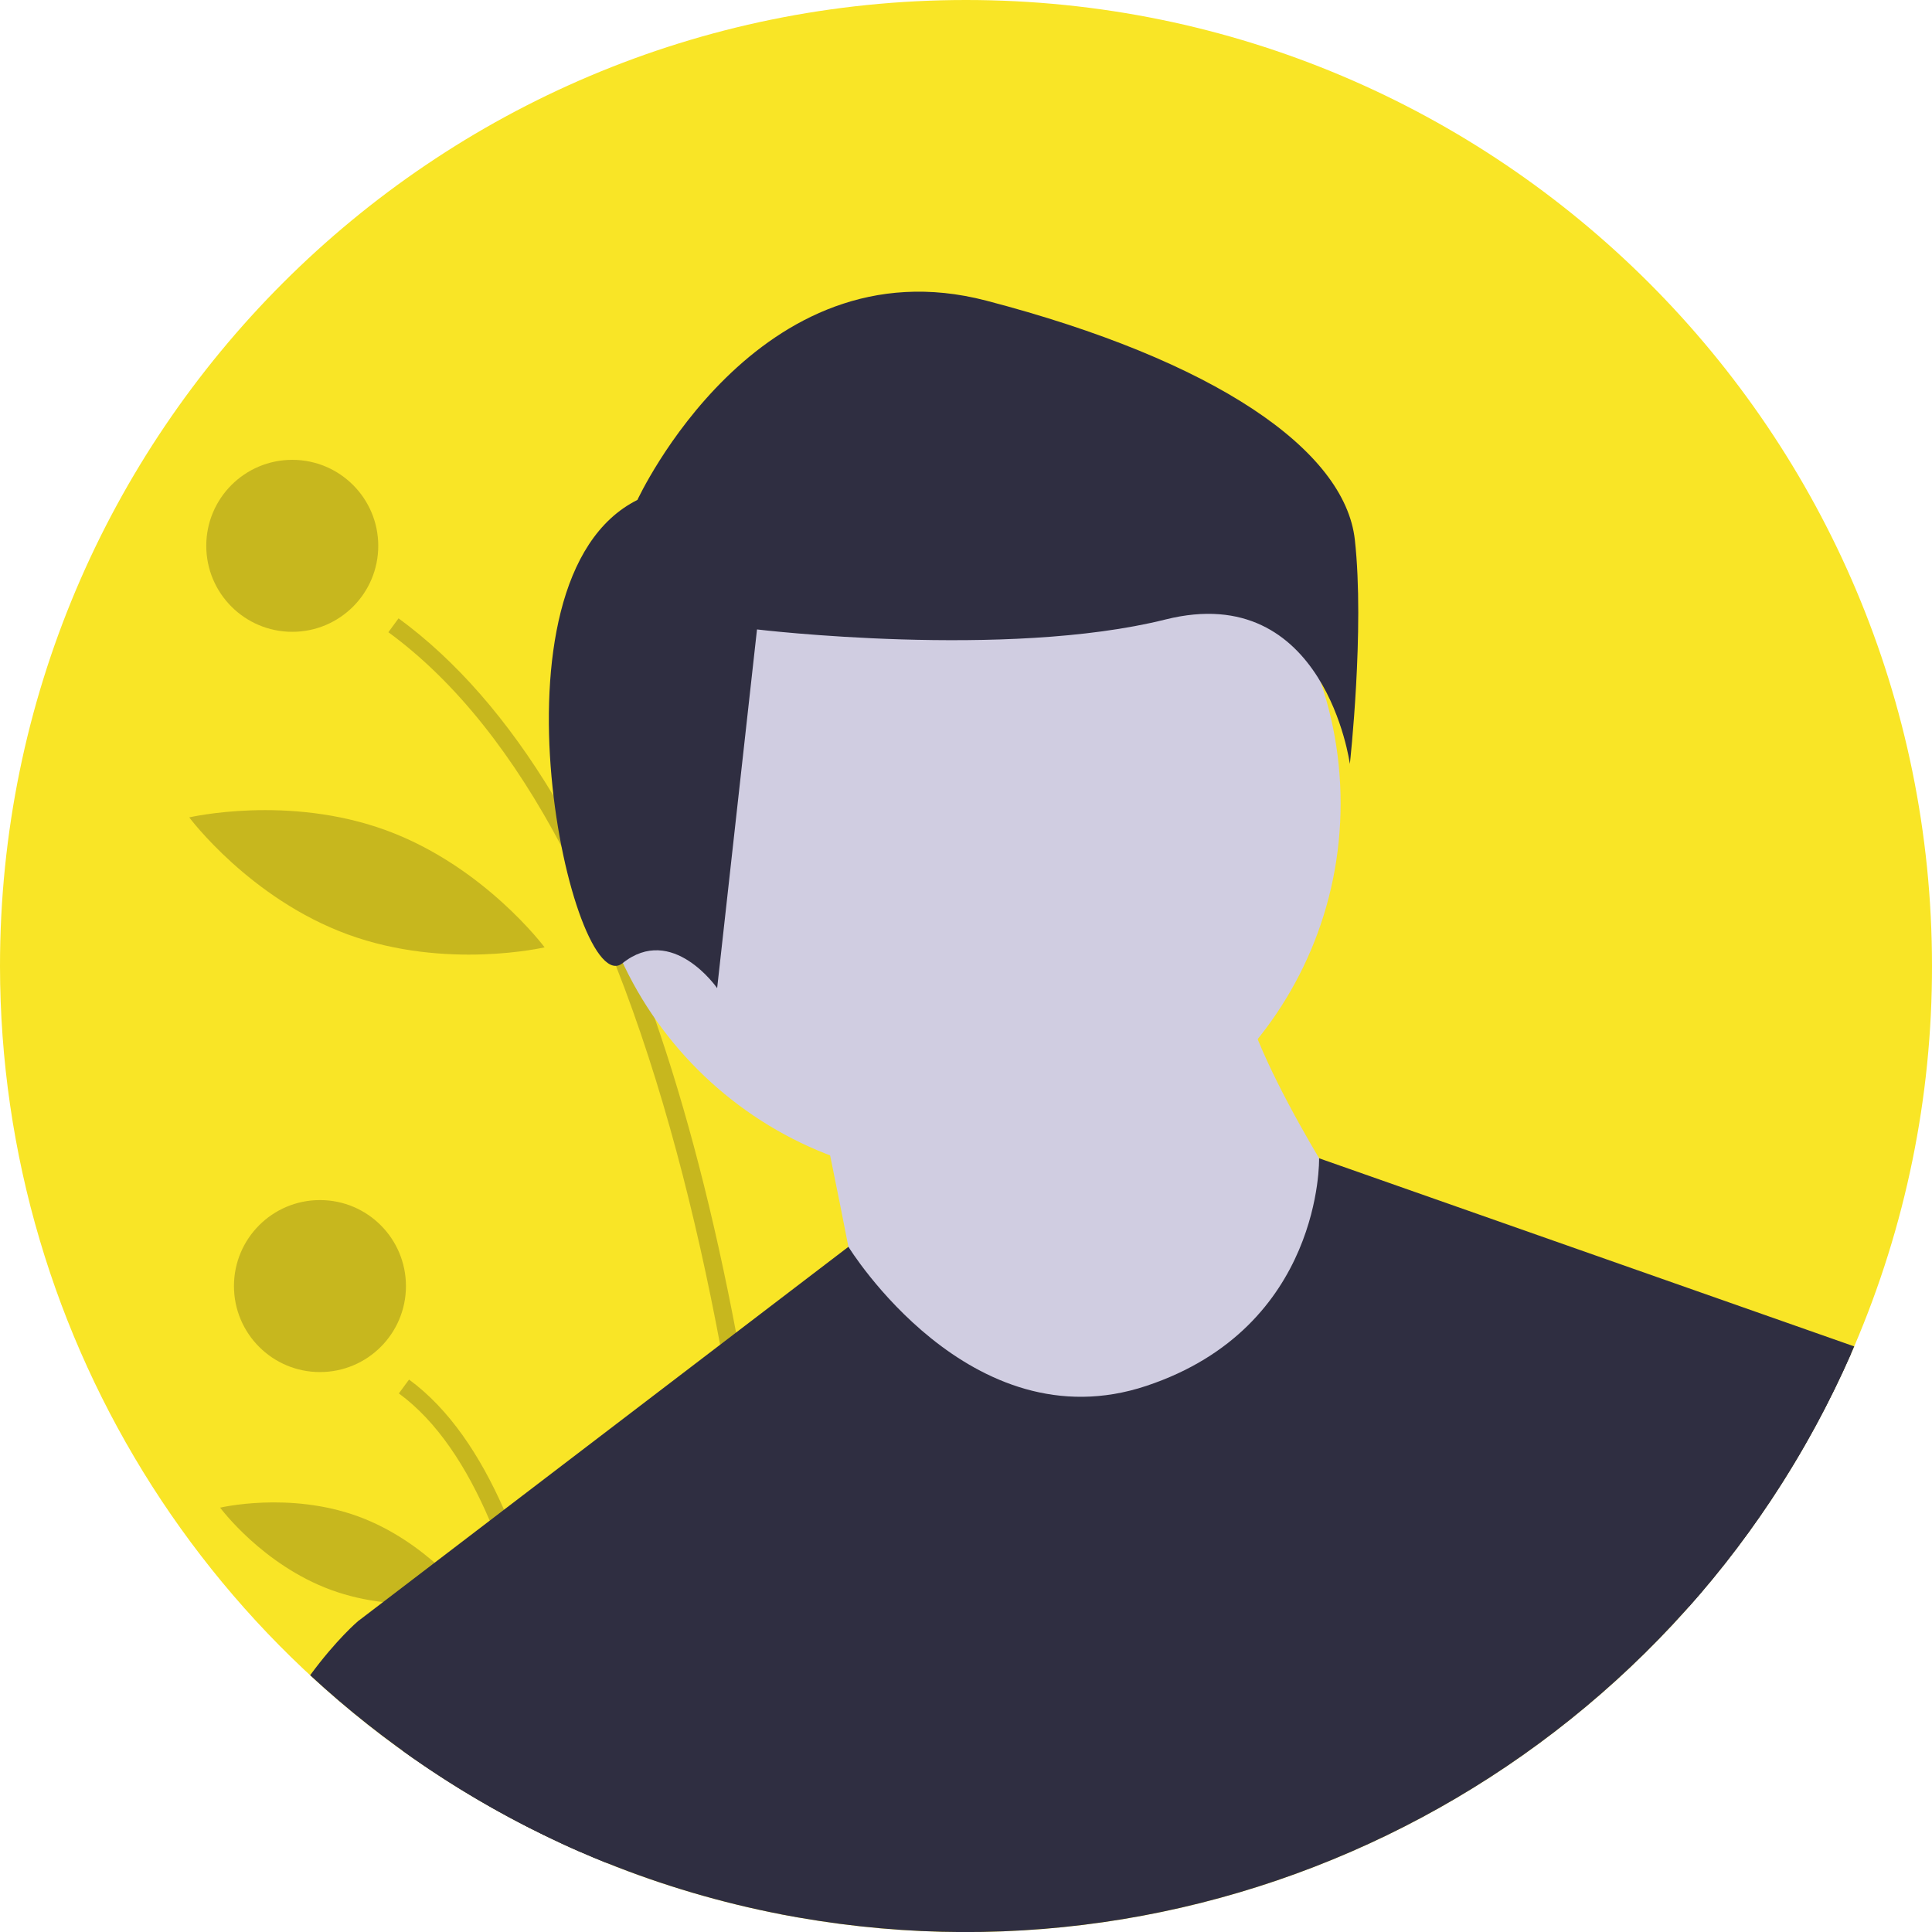
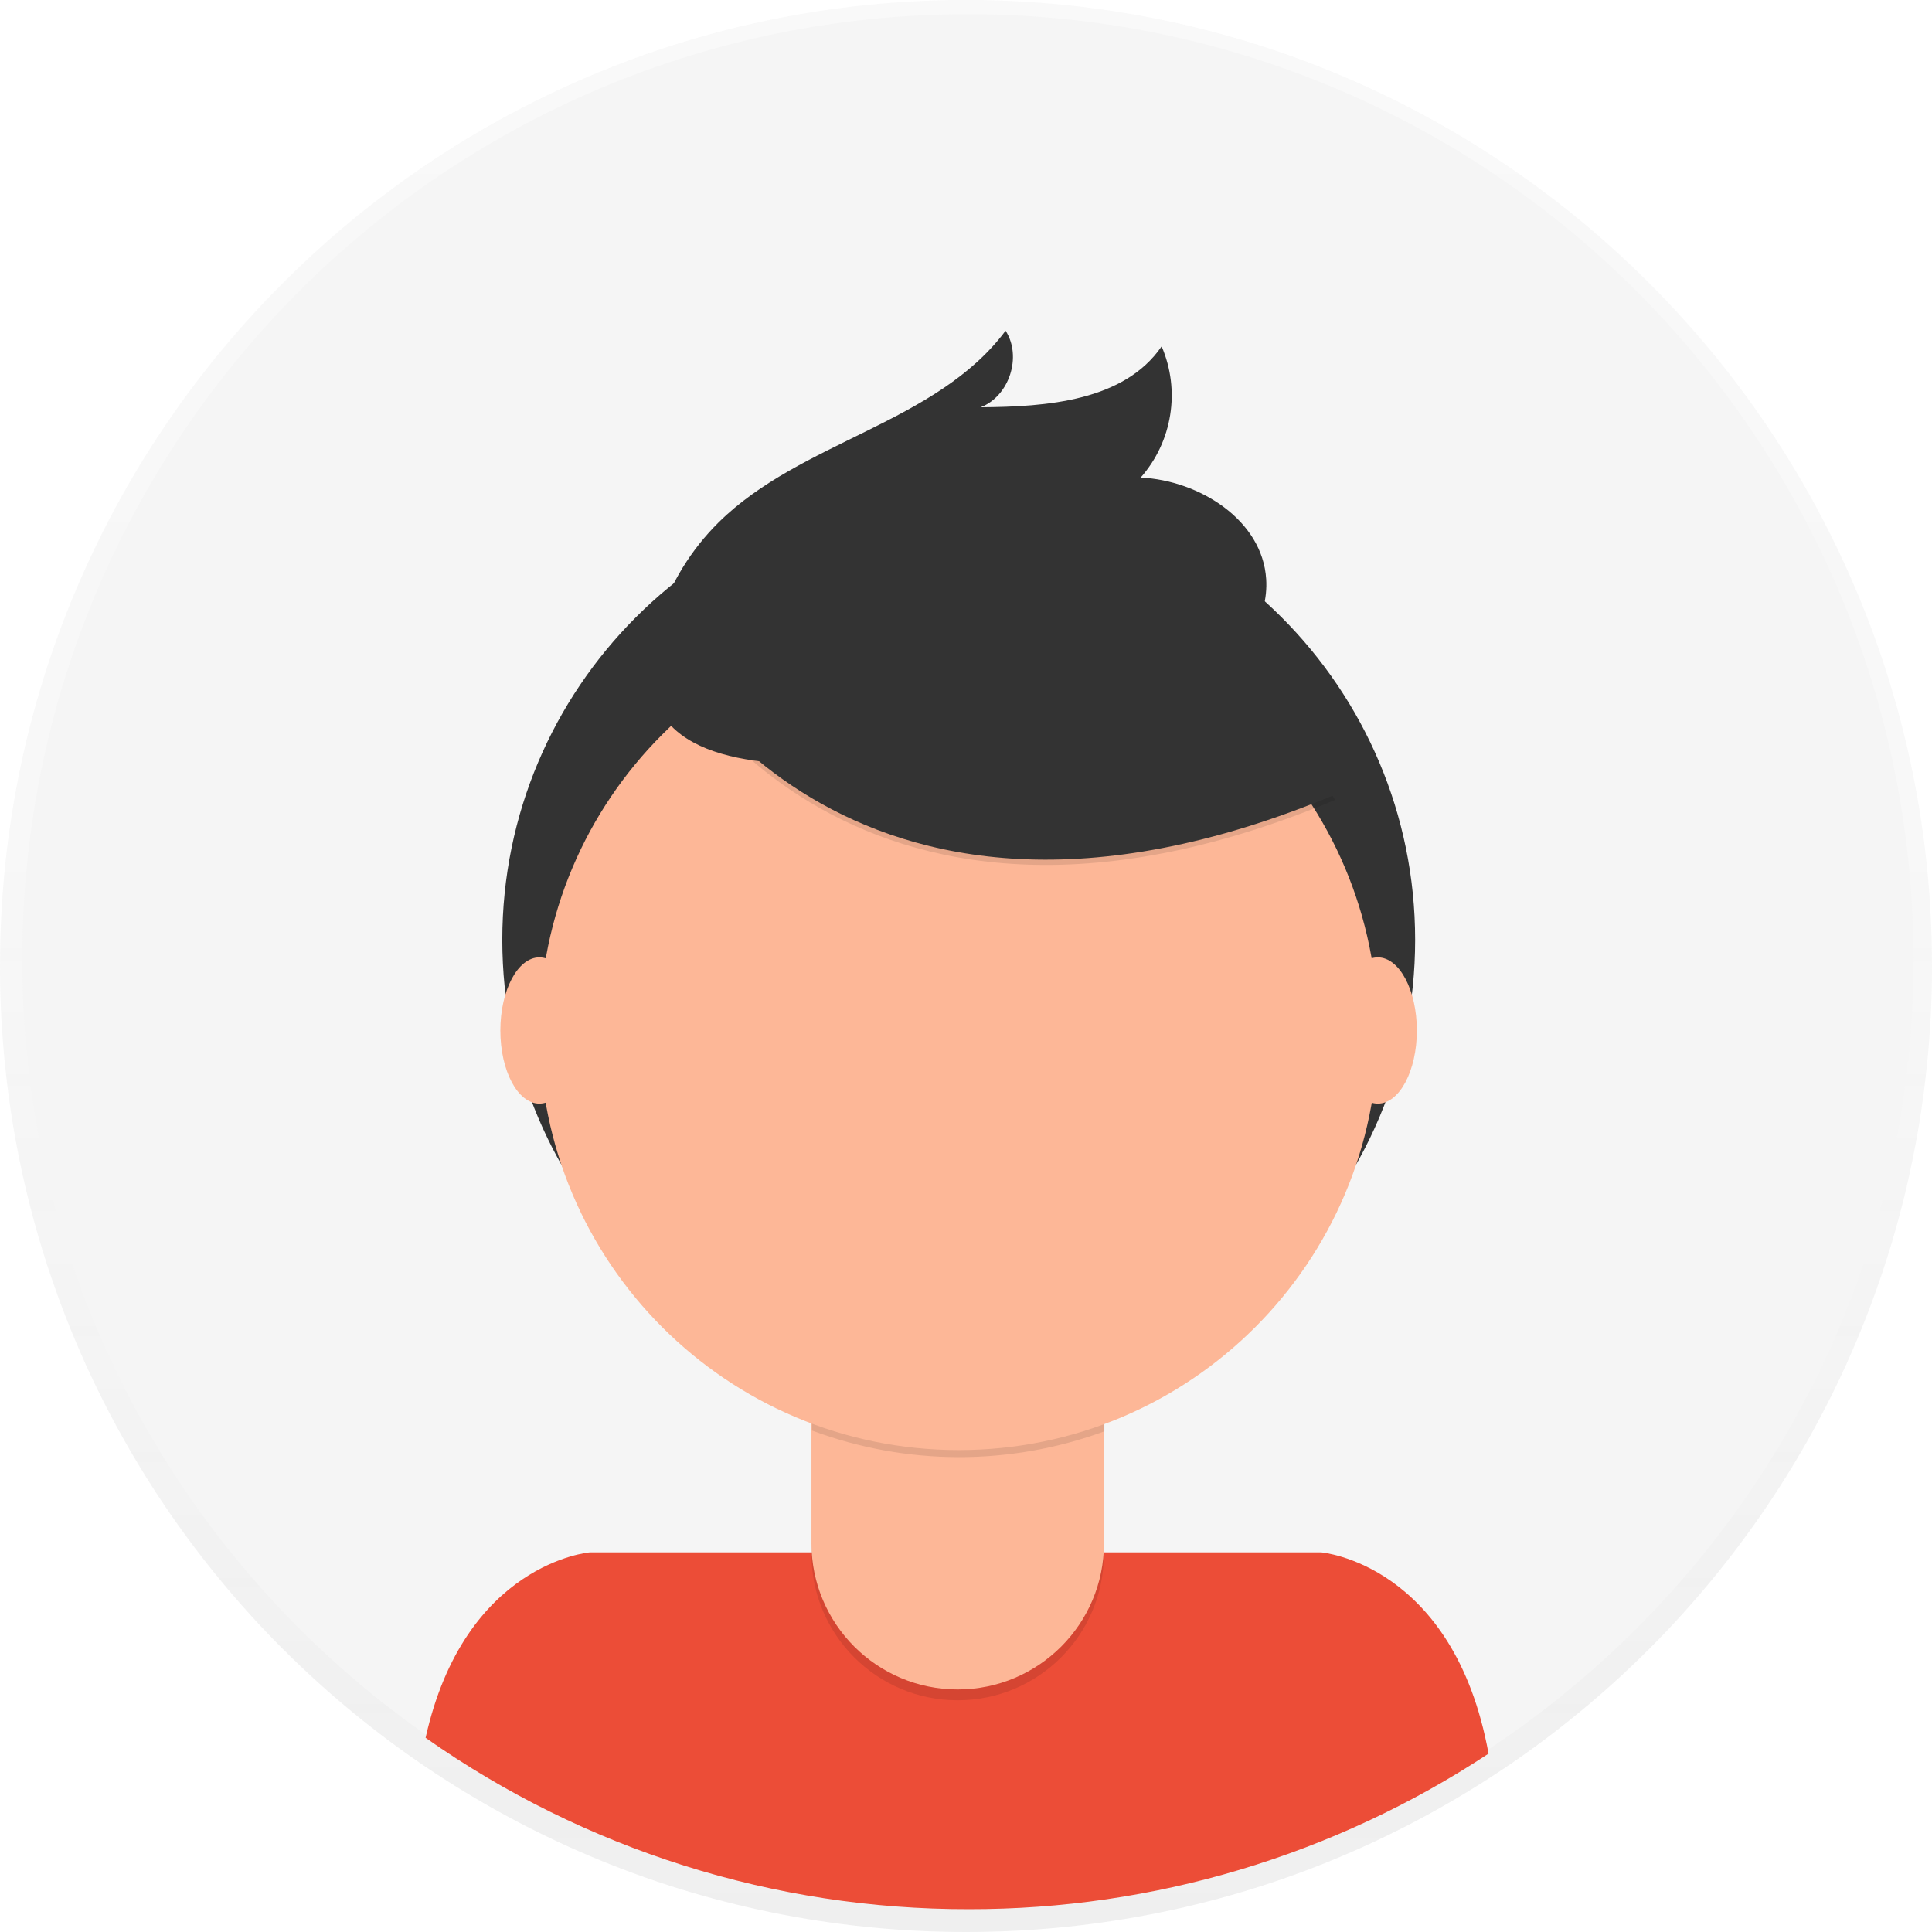
- <svg xmlns="http://www.w3.org/2000/svg" id="e59edb86-a3bc-4694-8aac-31e565ca5cfc" data-name="Layer 1" width="676" height="676" viewBox="0 0 676 676">
-   <path d="M938,450a336.852,336.852,0,0,1-27.22,133.1L909.66,585.68A338.559,338.559,0,0,1,541.35,782.93q-3.045-.54-6.08-1.12a334.981,334.981,0,0,1-61.14-18.03q-4.815-1.935-9.56-4.01c-2.16-.94-4.32-1.91-6.46-2.91A338.414,338.414,0,0,1,262,450c0-186.67,151.33-338,338-338S938,263.33,938,450Z" transform="translate(-262 -112)" fill="#f9e526" />
-   <path d="M541.35,782.93q-3.045-.54-6.08-1.12c-1.32-38.31-5.85-116.94-21.3-199.29C505.52,537.45,493.79,491.25,477.52,449.95a412.604,412.604,0,0,0-19.07-41.84c-16.44-31.05-36.38-57.19-60.56-74.9l3.56-4.86q30.165,22.11,54.22,62.08,7.215,11.97,13.86,25.54,7.125,14.52,13.59,30.83,4.125,10.38,7.97,21.48,16.74,48.195,28.46,109.98,2.595,13.65,4.94,27.97C536.6,680.2,540.25,748.59,541.35,782.93Z" transform="translate(-262 -112)" opacity="0.2" />
-   <path d="M464.57,759.77c-2.16-.94-4.32-1.91-6.46-2.91-2.09-22.7-5.93-50.86-12.95-77.59A254.557,254.557,0,0,0,433.35,644.07c-8.01-18.75-18.38-34.69-31.79-44.52l3.56-4.85c14.04,10.28,24.87,26.53,33.24,45.54,9.43,21.42,15.72,46.35,19.91,70.17C461.38,728.1,463.34,745.19,464.57,759.77Z" transform="translate(-262 -112)" opacity="0.2" />
-   <circle cx="102.262" cy="190.982" r="30.089" opacity="0.2" />
-   <circle cx="111.951" cy="449.991" r="30.089" opacity="0.2" />
-   <path d="M483.714,353.521c-6.38,35.997,7.705,68.592,7.705,68.592s24.43-25.768,30.81-61.766-7.705-68.592-7.705-68.592S490.095,317.524,483.714,353.521Z" transform="translate(-262 -112)" opacity="0.2" />
-   <path d="M383.718,438.971c34.335,12.555,68.837,4.498,68.837,4.498s-21.166-28.413-55.501-40.968-68.837-4.498-68.837-4.498S349.383,426.416,383.718,438.971Z" transform="translate(-262 -112)" opacity="0.2" />
-   <path d="M377.895,668.333c24.066,8.8,48.283,3.059,48.283,3.059S411.377,651.384,387.311,642.584s-48.283-3.059-48.283-3.059S353.829,659.533,377.895,668.333Z" transform="translate(-262 -112)" opacity="0.2" />
-   <circle cx="337.306" cy="281.079" r="131.77" fill="#d0cde1" />
-   <path d="M547.833,493.965s16.471,78.239,16.471,86.474,78.239,45.296,78.239,45.296L712.546,613.382,737.253,539.261s-41.178-61.767-41.178-86.474Z" transform="translate(-262 -112)" fill="#d0cde1" />
-   <path d="M910.78,583.1,909.66,585.68A338.559,338.559,0,0,1,541.35,782.93q-3.045-.54-6.08-1.12a334.981,334.981,0,0,1-61.14-18.03q-4.815-1.935-9.56-4.01c-2.16-.94-4.32-1.91-6.46-2.91a337.593,337.593,0,0,1-55.25-32.28l-15.62-45.31,8.78-6.7,18.06-13.79,19.27-14.71,5.01-3.83,75.61-57.72,5.58-4.26,39.3-30,.01-.01s42.5,69.25,104.27,48.66,60.42-79.63,60.42-79.63Z" transform="translate(-262 -112)" fill="#2f2e41" />
-   <path d="M485.035,286.916s41.837-90.646,122.023-69.728,125.51,52.296,128.996,83.673-1.743,78.443-1.743,78.443-8.716-64.498-64.498-50.552-142.941,3.486-142.941,3.486L512.926,457.748s-15.689-22.661-33.121-8.716S429.253,314.807,485.035,286.916Z" transform="translate(-262 -112)" fill="#2f2e41" />
-   <path d="M474.13,763.78q-4.815-1.935-9.56-4.01c-2.16-.94-4.32-1.91-6.46-2.91a338.835,338.835,0,0,1-87.59-58.7c9.19-12.52,16.72-18.89,16.72-18.89h61.77l9.26,31.14Z" transform="translate(-262 -112)" fill="#2f2e41" />
-   <path d="M856.67,576.32l52.99,9.36A337.944,337.944,0,0,1,852.9,674.25Z" transform="translate(-262 -112)" fill="#2f2e41" />
+ <svg xmlns="http://www.w3.org/2000/svg" id="457bf273-24a3-4fd8-a857-e9b918267d6a" data-name="Layer 1" width="698" height="698" viewBox="0 0 698 698">
+   <defs>
+     <linearGradient id="b247946c-c62f-4d08-994a-4c3d64e1e98f" x1="349" y1="698" x2="349" gradientUnits="userSpaceOnUse">
+       <stop offset="0" stop-color="gray" stop-opacity="0.25" />
+       <stop offset="0.54" stop-color="gray" stop-opacity="0.12" />
+       <stop offset="1" stop-color="gray" stop-opacity="0.1" />
+     </linearGradient>
+   </defs>
+   <g opacity="0.5">
+     <circle cx="349" cy="349" r="349" fill="url(#b247946c-c62f-4d08-994a-4c3d64e1e98f)" />
+   </g>
+   <circle cx="349.68" cy="346.77" r="341.64" fill="#f5f5f5" />
+   <path d="M601,790.76a340,340,0,0,0,187.79-56.2c-12.59-68.8-60.5-72.72-60.5-72.72H464.09s-45.21,3.71-59.33,67A340.07,340.07,0,0,0,601,790.76Z" transform="translate(-251 -101)" fill="#ec4d37" />
+   <circle cx="346.37" cy="339.57" r="164.9" fill="#333" />
+   <path d="M293.15,476.92H398.81a0,0,0,0,1,0,0v84.53A52.83,52.83,0,0,1,346,614.28h0a52.83,52.83,0,0,1-52.83-52.83V476.92a0,0,0,0,1,0,0Z" opacity="0.1" />
+   <path d="M296.5,473h99a3.35,3.35,0,0,1,3.35,3.35v81.18A52.83,52.83,0,0,1,346,610.37h0a52.83,52.83,0,0,1-52.83-52.83V476.35A3.35,3.35,0,0,1,296.5,473Z" fill="#fdb797" />
+   <path d="M544.34,617.82a152.07,152.07,0,0,0,105.66.29v-13H544.34Z" transform="translate(-251 -101)" opacity="0.1" />
+   <circle cx="346.37" cy="372.44" r="151.45" fill="#fdb797" />
+   <path d="M489.49,335.68S553.32,465.24,733.37,390l-41.92-65.73-74.31-26.67Z" transform="translate(-251 -101)" opacity="0.1" />
+   <path d="M489.49,333.78s63.83,129.56,243.88,54.3l-41.92-65.73-74.31-26.67Z" transform="translate(-251 -101)" fill="#333" />
+   <path d="M488.93,325a87.49,87.49,0,0,1,21.69-35.27c29.79-29.45,78.63-35.66,103.68-69.24,6,9.32,1.36,23.65-9,27.65,24-.16,51.81-2.26,65.38-22a44.89,44.89,0,0,1-7.57,47.4c21.27,1,44,15.4,45.34,36.65.92,14.16-8,27.56-19.59,35.68s-25.71,11.85-39.56,14.9C608.86,369.7,462.54,407.07,488.93,325Z" transform="translate(-251 -101)" fill="#333" />
+   <ellipse cx="194.86" cy="372.3" rx="14.09" ry="26.42" fill="#fdb797" />
+   <ellipse cx="497.8" cy="372.3" rx="14.09" ry="26.42" fill="#fdb797" />
</svg>
